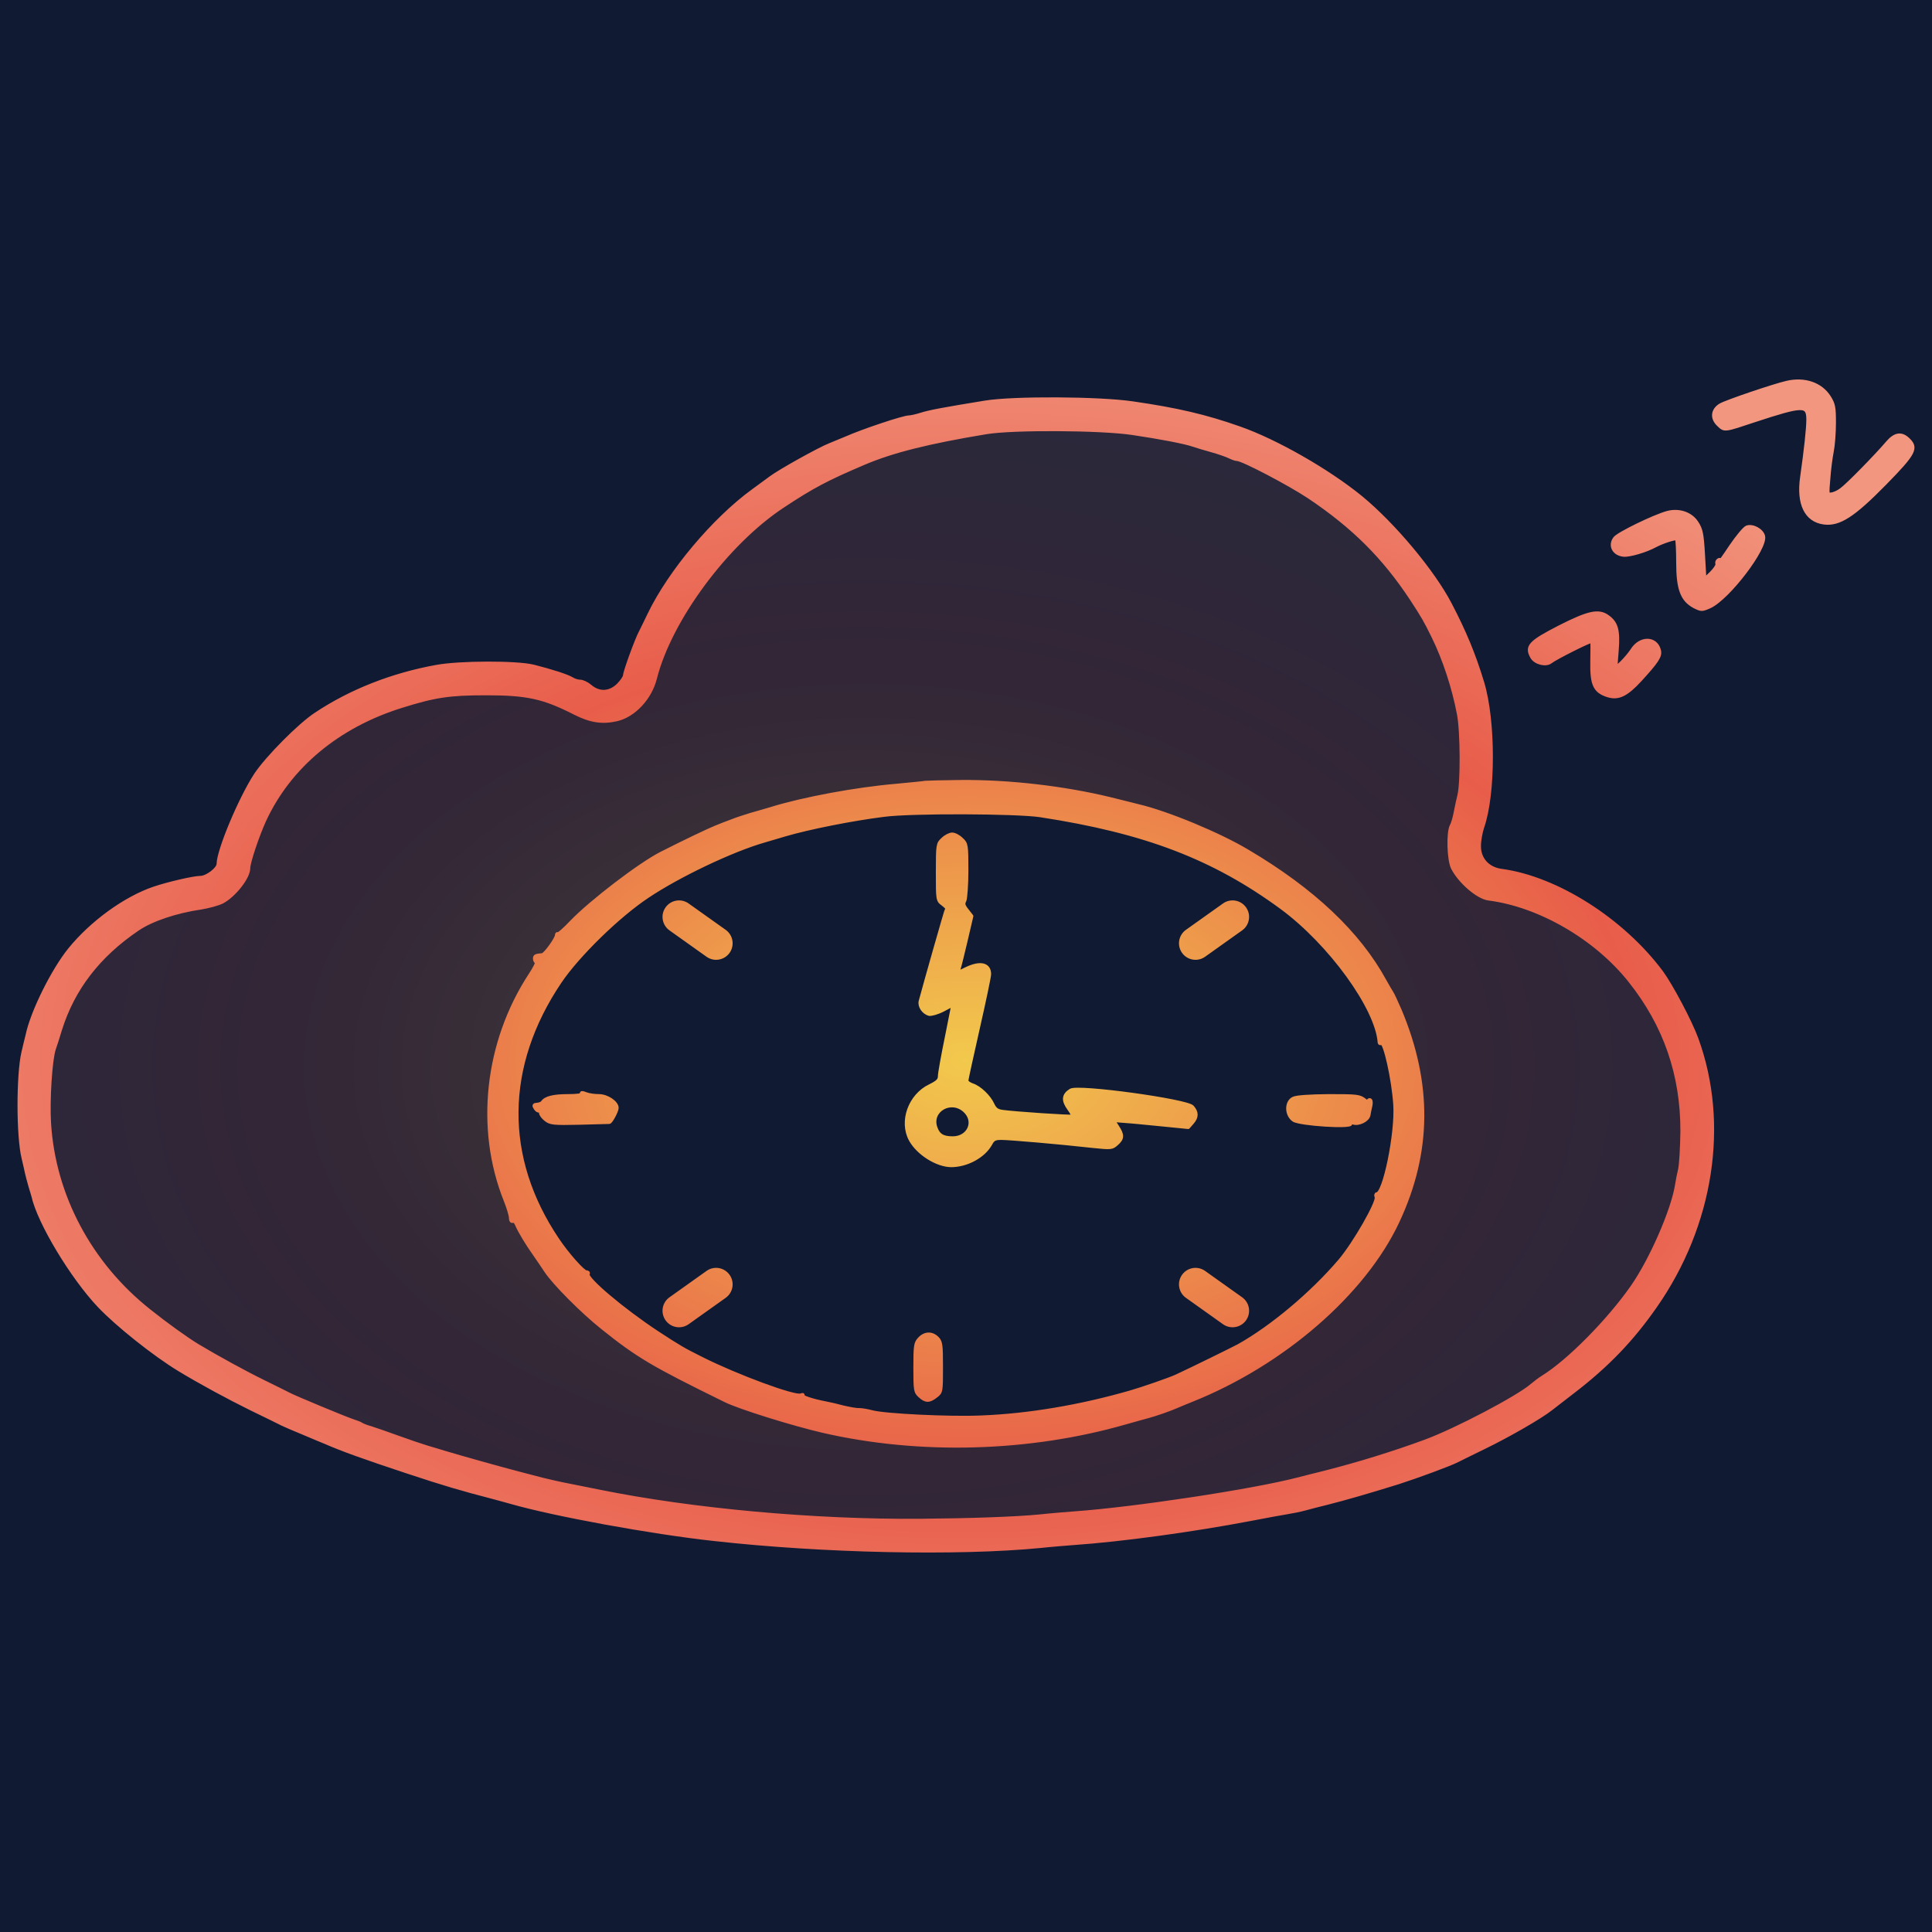
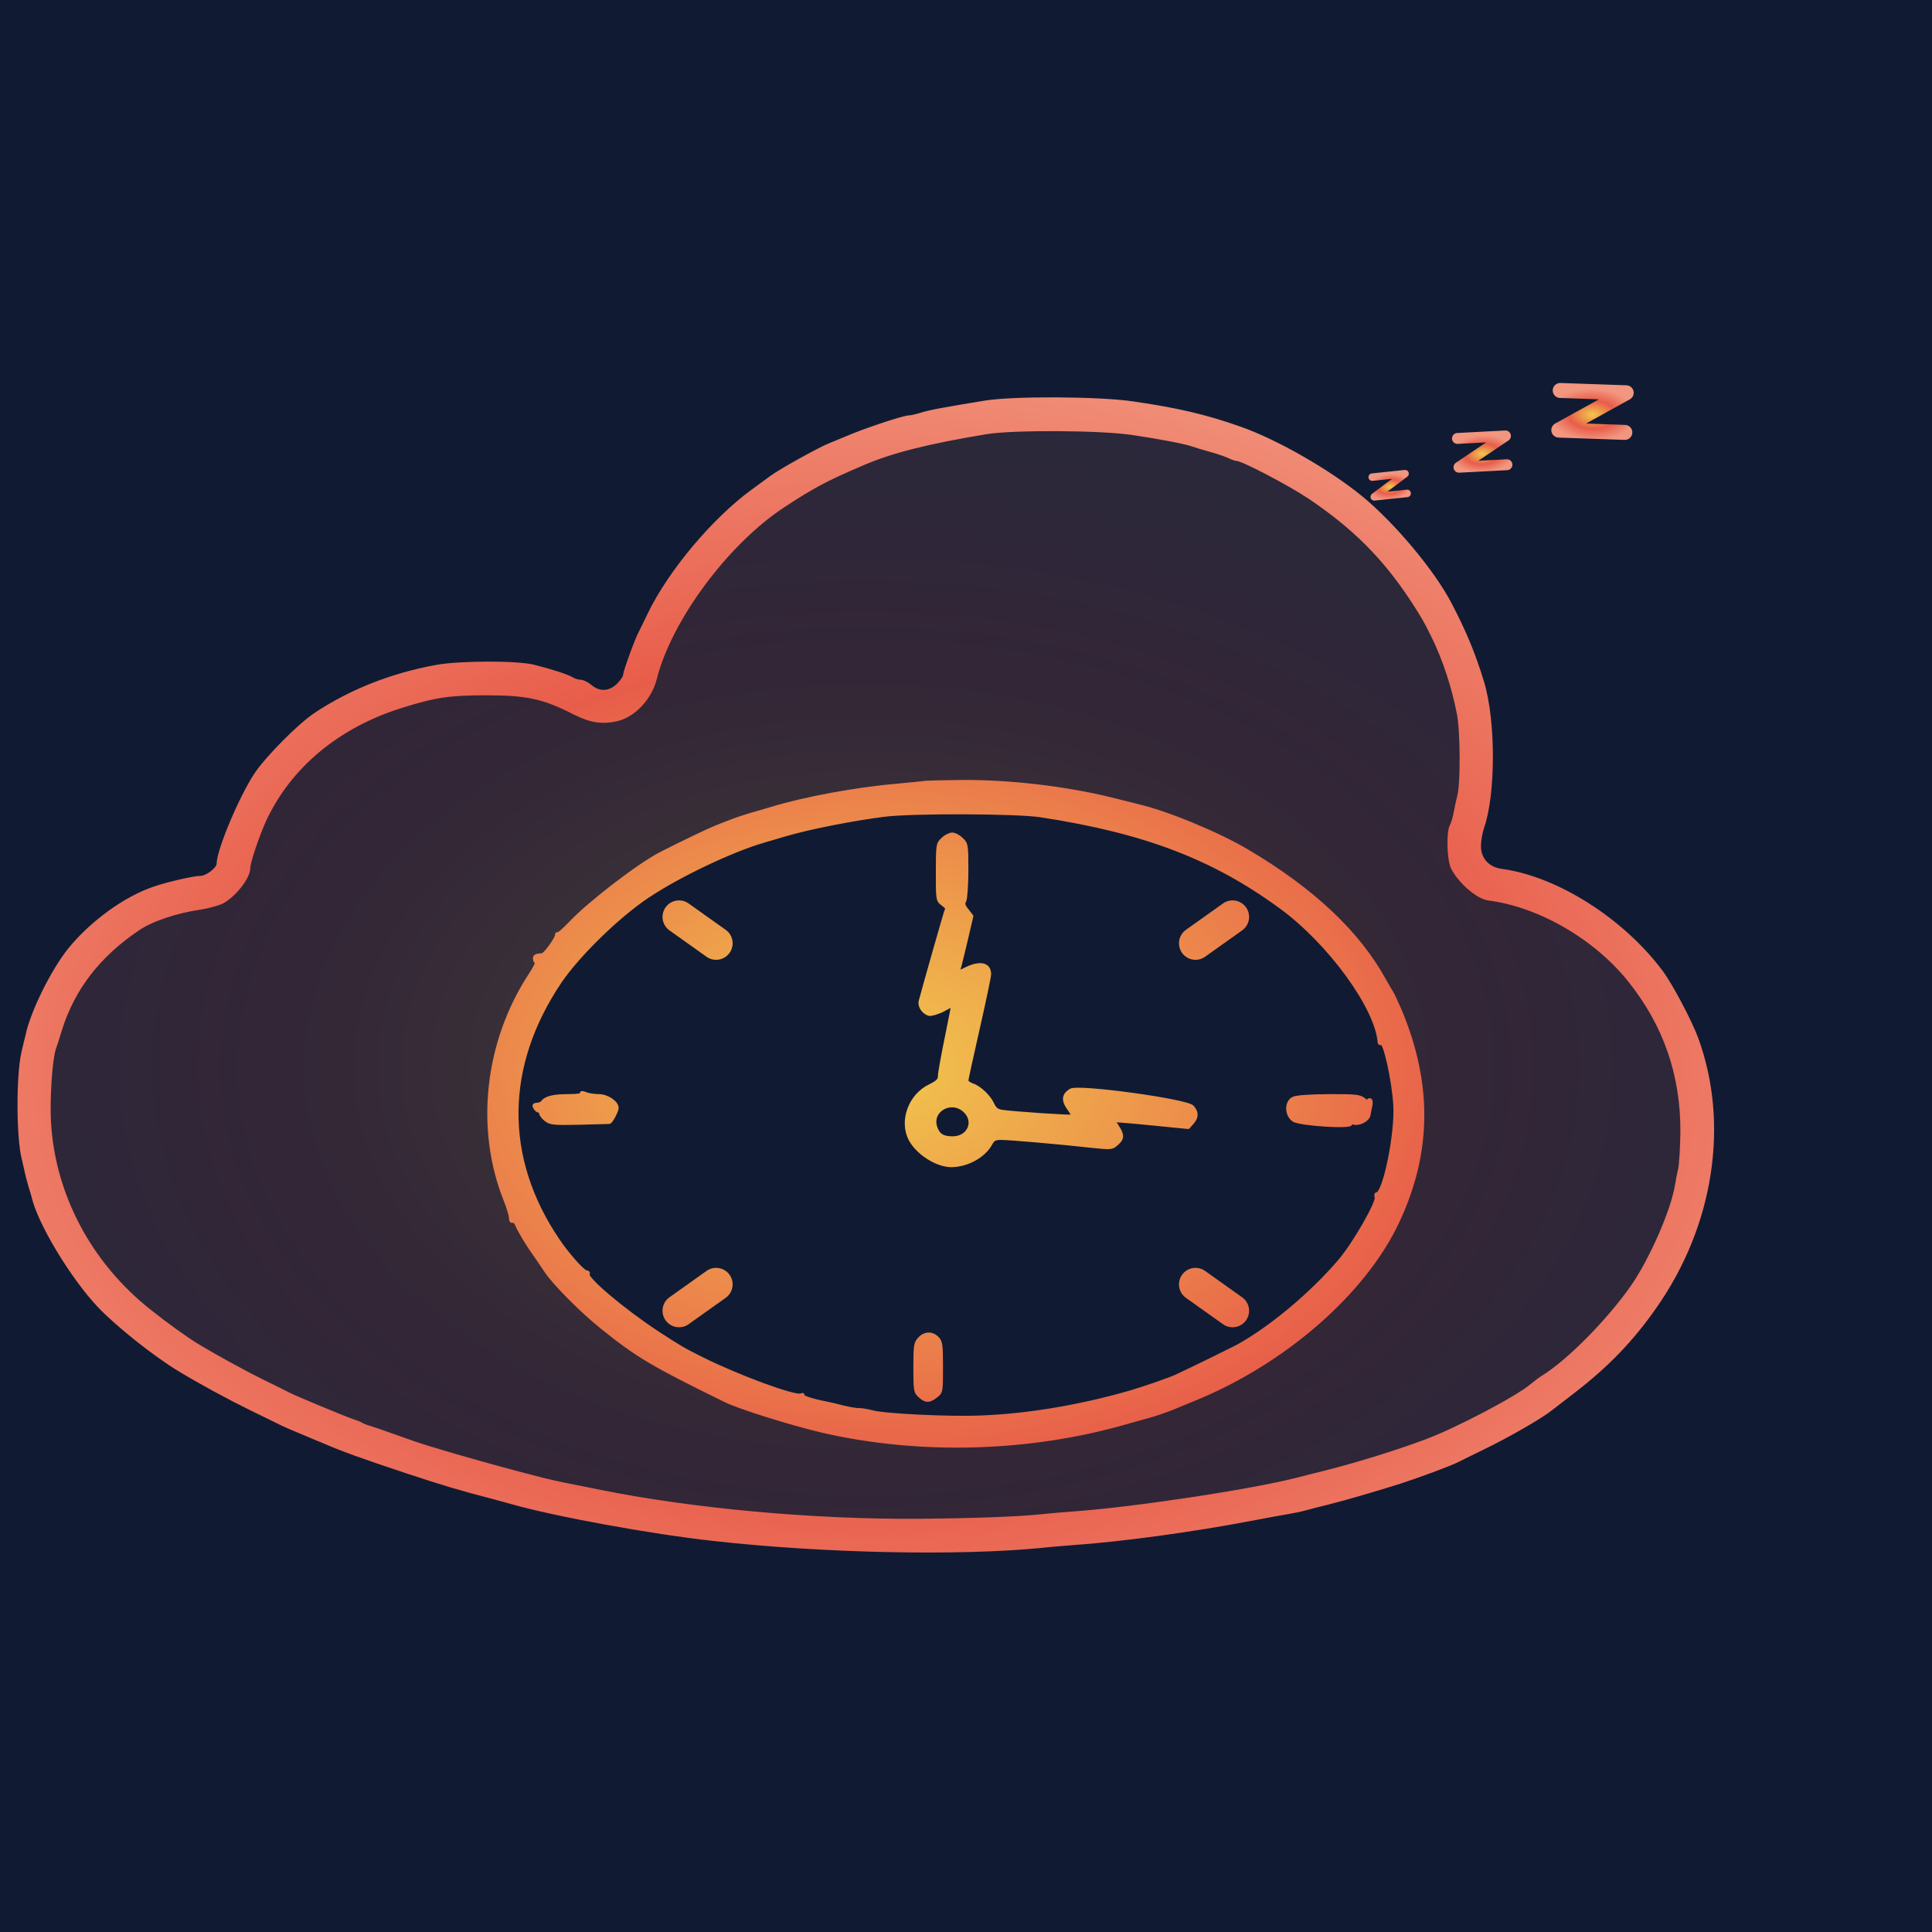
<svg xmlns="http://www.w3.org/2000/svg" viewBox="5.91 31.63 964.96 964.96" width="1200" height="1200">
  <defs>
    <radialGradient id="fw-icon-grad" cx="50%" cy="42%" r="65%">
      <stop offset="0%" stop-color="#F2C94C" />
      <stop offset="55%" stop-color="#E85D4A" />
      <stop offset="100%" stop-color="#F2967F" />
    </radialGradient>
    <radialGradient id="fw-icon-grad-soft" cx="50%" cy="42%" r="65%">
      <stop offset="0%" stop-color="#F2C94C" stop-opacity="0.22" />
      <stop offset="55%" stop-color="#E85D4A" stop-opacity="0.16" />
      <stop offset="100%" stop-color="#F2967F" stop-opacity="0.10" />
    </radialGradient>
  </defs>
  <rect x="5.91" y="31.63" width="964.96" height="964.96" fill="#101b33" />
  <g transform="translate(0,1024) scale(0.1,-0.1)">
    <path d="M4980 7914 c-203 -33 -278 -47 -319 -60 -25 -8 -52 -14 -61 -14 -28 0 -229 -67 -315 -105 -16 -7 -53 -22 -80 -33 -52 -20 -251 -131 -295 -164 -14 -10 -54 -40 -90 -66 -194 -141 -415 -403 -518 -617 -18 -38 -38 -78 -43 -88 -20 -36 -79 -199 -79 -216 0 -9 -15 -31 -33 -49 -42 -41 -95 -44 -139 -7 -16 14 -39 25 -52 25 -12 0 -30 6 -41 13 -23 14 -100 39 -191 62 -85 21 -369 20 -484 -1 -222 -40 -430 -122 -604 -238 -82 -54 -243 -217 -299 -301 -78 -119 -187 -380 -187 -446 0 -25 -57 -69 -90 -69 -33 0 -163 -30 -233 -54 -143 -49 -309 -169 -419 -304 -85 -105 -188 -313 -212 -428 -3 -10 -12 -50 -21 -87 -26 -113 -26 -419 1 -528 7 -30 15 -64 17 -75 2 -10 10 -39 17 -64 8 -25 14 -47 15 -50 29 -132 194 -405 329 -548 90 -95 277 -244 401 -319 104 -63 244 -139 360 -196 77 -37 147 -72 155 -76 8 -4 56 -25 105 -45 50 -21 99 -42 110 -46 85 -37 188 -74 405 -146 190 -63 276 -88 430 -128 36 -10 79 -21 95 -26 213 -61 698 -150 1010 -184 545 -61 1218 -75 1630 -35 55 6 132 12 170 15 232 16 586 64 880 120 77 15 160 30 185 34 25 4 65 12 90 19 25 7 72 19 105 27 88 22 216 59 360 104 93 30 254 89 293 109 9 5 69 34 132 65 122 59 285 153 335 193 17 13 66 51 110 85 171 131 296 261 412 428 283 405 361 910 206 1335 -31 86 -128 268 -175 332 -195 262 -524 471 -799 508 -69 9 -113 58 -112 124 0 27 8 69 16 93 58 165 58 532 0 723 -43 142 -90 254 -161 390 -85 164 -283 400 -446 534 -163 133 -423 282 -606 346 -170 60 -312 93 -533 125 -169 25 -597 27 -737 4z M 4680.0,6015.0 C 4672.0,6013.0 4607.0,6007.0 4535.0,6000.0 C 4335.0,5983.0 4071.0,5934.0 3910.0,5884.0 C 3885.0,5877.0 3840.0,5863.0 3810.0,5855.0 C 3780.0,5846.0 3737.0,5832.0 3715.0,5823.0 C 3693.0,5815.0 3657.0,5801.0 3635.0,5792.0 C 3602.0,5779.0 3476.0,5719.0 3362.0,5661.0 C 3254.0,5606.0 3010.0,5419.0 2913.0,5318.0 C 2879.0,5282.0 2848.0,5255.0 2845.0,5258.0 C 2842.0,5261.0 2840.0,5259.0 2840.0,5253.0 C 2840.0,5236.0 2782.0,5155.0 2768.0,5154.0 C 2735.0,5151.0 2730.0,5149.0 2730.0,5136.0 C 2730.0,5128.0 2734.0,5120.0 2739.0,5118.0 C 2744.0,5117.0 2730.0,5088.0 2708.0,5055.0 C 2488.0,4719.0 2440.0,4287.0 2584.0,3928.0 C 2598.0,3893.0 2610.0,3853.0 2610.0,3841.0 C 2610.0,3829.0 2614.0,3822.0 2620.0,3825.0 C 2626.0,3828.0 2635.0,3821.0 2640.0,3808.0 C 2656.0,3771.0 2694.0,3709.0 2729.0,3660.0 C 2746.0,3635.0 2772.0,3598.0 2786.0,3576.0 C 2827.0,3514.0 2967.0,3373.0 3070.0,3291.0 C 3245.0,3151.0 3319.0,3107.0 3682.0,2929.0 C 3752.0,2894.0 4019.0,2811.0 4170.0,2776.0 C 4653.0,2665.0 5200.0,2680.0 5680.0,2818.0 C 5727.0,2831.0 5779.0,2846.0 5795.0,2850.0 C 5829.0,2859.0 5904.0,2885.0 5935.0,2899.0 C 5946.0,2904.0 5980.0,2918.0 6010.0,2930.0 C 6466.0,3112.0 6872.0,3464.0 7040.0,3823.0 C 7202.0,4169.0 7205.0,4512.0 7050.0,4880.0 C 7032.0,4921.0 7014.0,4960.0 7010.0,4965.0 C 7006.0,4971.0 6990.0,4998.0 6975.0,5025.0 C 6845.0,5263.0 6618.0,5478.0 6290.0,5672.0 C 6150.0,5756.0 5890.0,5864.0 5745.0,5898.0 C 5723.0,5904.0 5660.0,5919.0 5605.0,5933.0 C 5374.0,5989.0 5101.0,6021.0 4858.0,6019.0 C 4768.0,6018.0 4688.0,6016.0 4680.0,6015.0" fill="url(#fw-icon-grad-soft)" fill-rule="evenodd" stroke="none" />
-     <path d="M4980 7914 c-203 -33 -278 -47 -319 -60 -25 -8 -52 -14 -61 -14 -28 0 -229 -67 -315 -105 -16 -7 -53 -22 -80 -33 -52 -20 -251 -131 -295 -164 -14 -10 -54 -40 -90 -66 -194 -141 -415 -403 -518 -617 -18 -38 -38 -78 -43 -88 -20 -36 -79 -199 -79 -216 0 -9 -15 -31 -33 -49 -42 -41 -95 -44 -139 -7 -16 14 -39 25 -52 25 -12 0 -30 6 -41 13 -23 14 -100 39 -191 62 -85 21 -369 20 -484 -1 -222 -40 -430 -122 -604 -238 -82 -54 -243 -217 -299 -301 -78 -119 -187 -380 -187 -446 0 -25 -57 -69 -90 -69 -33 0 -163 -30 -233 -54 -143 -49 -309 -169 -419 -304 -85 -105 -188 -313 -212 -428 -3 -10 -12 -50 -21 -87 -26 -113 -26 -419 1 -528 7 -30 15 -64 17 -75 2 -10 10 -39 17 -64 8 -25 14 -47 15 -50 29 -132 194 -405 329 -548 90 -95 277 -244 401 -319 104 -63 244 -139 360 -196 77 -37 147 -72 155 -76 8 -4 56 -25 105 -45 50 -21 99 -42 110 -46 85 -37 188 -74 405 -146 190 -63 276 -88 430 -128 36 -10 79 -21 95 -26 213 -61 698 -150 1010 -184 545 -61 1218 -75 1630 -35 55 6 132 12 170 15 232 16 586 64 880 120 77 15 160 30 185 34 25 4 65 12 90 19 25 7 72 19 105 27 88 22 216 59 360 104 93 30 254 89 293 109 9 5 69 34 132 65 122 59 285 153 335 193 17 13 66 51 110 85 171 131 296 261 412 428 283 405 361 910 206 1335 -31 86 -128 268 -175 332 -195 262 -524 471 -799 508 -69 9 -113 58 -112 124 0 27 8 69 16 93 58 165 58 532 0 723 -43 142 -90 254 -161 390 -85 164 -283 400 -446 534 -163 133 -423 282 -606 346 -170 60 -312 93 -533 125 -169 25 -597 27 -737 4z m735 -154 c136 -20 262 -44 305 -59 14 -5 54 -17 90 -27 36 -10 76 -24 90 -31 14 -7 31 -13 38 -13 28 0 260 -122 358 -187 224 -150 376 -302 515 -513 56 -86 67 -105 105 -182 57 -115 104 -259 129 -391 17 -88 18 -344 2 -407 -4 -14 -11 -49 -17 -78 -5 -28 -14 -61 -21 -73 -18 -34 -14 -170 6 -210 35 -69 125 -147 179 -154 254 -32 537 -196 707 -411 175 -220 261 -468 260 -752 -1 -78 -6 -163 -11 -187 -6 -25 -13 -61 -16 -81 -20 -126 -129 -375 -223 -509 -120 -171 -319 -372 -446 -450 -16 -10 -41 -29 -55 -41 -69 -60 -377 -222 -531 -279 -154 -57 -338 -114 -504 -156 -44 -11 -105 -26 -135 -34 -223 -58 -817 -148 -1115 -169 -38 -3 -115 -9 -170 -15 -120 -12 -354 -20 -600 -22 -528 -4 -1136 51 -1605 146 -36 7 -103 21 -150 30 -47 9 -107 23 -135 30 -27 7 -79 21 -115 30 -103 27 -285 78 -375 105 -16 5 -52 16 -80 24 -27 8 -95 31 -150 51 -55 20 -116 41 -135 47 -19 5 -39 13 -45 17 -5 4 -28 13 -50 20 -38 13 -282 114 -314 131 -9 5 -66 33 -127 63 -92 45 -236 124 -329 180 -53 32 -159 108 -240 173 -296 234 -478 576 -500 939 -7 113 6 317 24 370 6 17 20 60 31 97 64 204 191 369 386 501 70 48 193 89 317 107 37 6 85 19 105 29 60 31 132 122 132 168 0 30 45 163 79 238 125 271 368 473 686 572 166 52 239 63 421 63 206 0 288 -18 443 -97 79 -40 137 -49 209 -33 86 19 168 106 193 205 74 294 357 676 638 861 148 98 220 136 406 215 141 60 320 105 610 153 132 22 570 20 730 -4z M4680 6015 c-8 -2 -73 -8 -145 -15 -200 -17 -464 -66 -625 -116 -25 -7 -70 -21 -100 -29 -30 -9 -73 -23 -95 -32 -22 -8 -58 -22 -80 -31 -33 -13 -159 -73 -273 -131 -108 -55 -352 -242 -449 -343 -34 -36 -65 -63 -68 -60 -3 3 -5 1 -5 -5 0 -17 -58 -98 -72 -99 -33 -3 -38 -5 -38 -18 0 -8 4 -16 9 -18 5 -1 -9 -30 -31 -63 -220 -336 -268 -768 -124 -1127 14 -35 26 -75 26 -87 0 -12 4 -19 10 -16 6 3 15 -4 20 -17 16 -37 54 -99 89 -148 17 -25 43 -62 57 -84 41 -62 181 -203 284 -285 175 -140 249 -184 612 -362 70 -35 337 -118 488 -153 483 -111 1030 -96 1510 42 47 13 99 28 115 32 34 9 109 35 140 49 11 5 45 19 75 31 456 182 862 534 1030 893 162 346 165 689 10 1057 -18 41 -36 80 -40 85 -4 6 -20 33 -35 60 -130 238 -357 453 -685 647 -140 84 -400 192 -545 226 -22 6 -85 21 -140 35 -231 56 -504 88 -747 86 -90 -1 -170 -3 -178 -4z m575 -164 c523 -80 866 -211 1205 -460 242 -178 477 -502 489 -674 1 -5 4 -6 9 -3 18 11 61 -182 69 -309 9 -142 -53 -445 -91 -445 -4 0 -6 -7 -2 -15 9 -25 -109 -232 -183 -319 -139 -163 -339 -331 -505 -424 -34 -18 -233 -116 -311 -152 -29 -14 -173 -64 -230 -80 -249 -72 -510 -116 -745 -125 -160 -7 -482 9 -545 26 -22 6 -51 11 -65 11 -14 -1 -50 6 -80 13 -30 8 -68 17 -85 20 -69 13 -125 32 -118 39 4 4 1 4 -8 1 -31 -12 -316 93 -494 182 -96 48 -111 57 -223 130 -173 114 -360 272 -347 294 4 5 0 9 -8 9 -15 0 -94 88 -144 163 -275 408 -271 867 13 1288 90 133 291 329 437 426 160 107 425 232 582 277 28 8 75 22 105 31 115 34 334 78 495 98 136 18 661 16 780 -2z M2965 4460 c4 -6 -22 -10 -70 -10 -71 0 -112 -10 -126 -32 -3 -5 -15 -10 -26 -11 -17 -1 -19 -4 -10 -18 6 -10 15 -15 19 -13 4 3 8 -2 8 -10 0 -8 11 -23 25 -34 23 -18 38 -20 168 -17 78 2 145 4 149 4 9 1 38 56 38 71 0 27 -49 60 -89 60 -22 0 -51 4 -66 10 -17 7 -24 7 -20 0z M6519 4437 c-36 -17 -36 -81 1 -107 29 -21 296 -38 284 -18 -4 6 1 8 14 4 27 -9 72 13 77 38 2 12 6 33 10 49 3 16 1 27 -5 27 -6 0 -8 -5 -4 -12 5 -7 -5 -3 -20 10 -27 21 -38 22 -180 22 -96 -1 -160 -5 -177 -13z M4652 3237 c-20 -21 -22 -34 -22 -143 0 -113 1 -122 23 -142 29 -27 47 -28 81 -1 26 20 26 22 26 145 0 111 -2 126 -20 144 -27 27 -62 25 -88 -3z M 4768.081,5732.11 C 4743.304,5709.741 4742.272,5704.878 4742.272,5567.748 C 4742.272,5429.645 4742.272,5426.727 4768.081,5408.248 C 4781.502,5397.55 4791.826,5387.825 4788.729,5385.88 C 4785.632,5382.962 4678.264,5004.637 4656.584,4922.942 C 4650.39,4897.656 4672.07,4866.534 4699.944,4858.754 C 4710.268,4856.809 4742.272,4865.562 4770.146,4880.15 L 4819.7,4906.409 L 4786.664,4740.102 C 4768.081,4649.654 4752.596,4563.096 4752.596,4549.481 C 4752.596,4529.057 4743.304,4519.331 4704.073,4499.88 C 4603.932,4452.225 4557.475,4322.875 4607.029,4231.454 C 4644.195,4163.375 4738.142,4104.049 4809.377,4103.077 C 4887.838,4103.077 4972.493,4148.787 5006.562,4211.031 C 5018.95,4234.372 5028.242,4239.235 5060.246,4239.235 C 5100.509,4239.235 5349.313,4217.839 5514.494,4199.36 C 5608.441,4189.634 5612.571,4189.634 5636.316,4211.031 C 5666.255,4237.29 5667.287,4253.823 5639.413,4296.616 L 5618.765,4328.71 L 5678.643,4323.847 C 5711.68,4321.902 5796.335,4313.149 5866.537,4306.341 L 5993.52,4293.698 L 6013.135,4316.067 C 6037.913,4344.271 6037.913,4367.612 6014.168,4394.844 C 5987.326,4425.966 5444.292,4500.853 5407.126,4477.511 C 5370.993,4455.142 5367.896,4428.883 5396.803,4388.036 C 5411.256,4368.585 5420.547,4350.106 5418.483,4348.161 C 5413.321,4343.298 5126.318,4362.75 5064.375,4371.503 C 5039.598,4375.393 5028.242,4383.173 5016.886,4407.487 C 4999.335,4446.389 4951.845,4492.1 4915.712,4503.77 C 4899.194,4509.606 4886.805,4519.331 4886.805,4526.139 C 4886.805,4532.947 4912.615,4649.654 4943.586,4786.784 C 4974.558,4922.942 5000.367,5045.485 5000.367,5058.128 C 5000.367,5107.728 4954.943,5118.426 4884.741,5084.387 L 4842.413,5063.963 L 4848.607,5087.305 C 4852.737,5098.975 4868.222,5163.164 4883.708,5228.325 L 4911.583,5347.95 L 4888.87,5377.127 C 4870.287,5400.468 4868.222,5410.194 4876.481,5424.782 C 4881.643,5435.48 4886.805,5503.559 4886.805,5576.501 C 4886.805,5703.906 4885.773,5709.741 4860.996,5732.11 C 4847.575,5745.726 4826.927,5756.424 4814.538,5756.424 C 4803.182,5756.424 4781.502,5745.726 4768.081,5732.11 M 4878.546,4375.393 C 4935.327,4321.902 4898.162,4239.235 4817.636,4239.235 C 4768.081,4239.235 4745.369,4252.851 4731.948,4291.753 C 4702.009,4378.31 4810.409,4439.582 4878.546,4375.393 M 8985.0,8013.0 C 8922.0,7999.0 8680.0,7917.0 8652.0,7900.0 C 8612.0,7876.0 8608.0,7834.0 8643.0,7802.0 C 8673.0,7773.0 8670.0,7773.0 8823.0,7824.0 C 9067.0,7904.0 9090.0,7904.0 9090.0,7827.0 C 9090.0,7785.0 9079.0,7681.0 9059.0,7540.0 C 9040.0,7407.0 9080.0,7325.0 9169.0,7313.0 C 9245.0,7303.0 9316.0,7349.0 9473.0,7509.0 C 9622.0,7661.0 9635.0,7686.0 9588.0,7730.0 C 9555.0,7761.0 9523.0,7755.0 9487.0,7713.0 C 9431.0,7647.0 9286.0,7499.0 9256.0,7478.0 C 9241.0,7466.0 9218.0,7456.0 9206.0,7455.0 C 9185.0,7452.0 9185.0,7454.0 9192.0,7534.0 C 9195.0,7578.0 9203.0,7639.0 9209.0,7669.0 C 9215.0,7698.0 9220.0,7763.0 9220.0,7812.0 C 9220.0,7889.0 9217.0,7905.0 9195.0,7940.0 C 9154.0,8005.0 9073.0,8033.0 8985.0,8013.0 M 8388.0,7363.0 C 8324.0,7346.0 8142.0,7258.0 8125.0,7235.0 C 8098.0,7199.0 8120.0,7157.0 8168.0,7152.0 C 8197.0,7149.0 8280.0,7173.0 8327.0,7199.0 C 8363.0,7218.0 8428.0,7239.0 8434.0,7233.0 C 8437.0,7229.0 8440.0,7177.0 8440.0,7115.0 C 8440.0,6983.0 8460.0,6928.0 8521.0,6895.0 C 8557.0,6877.0 8559.0,6877.0 8598.0,6894.0 C 8690.0,6936.0 8881.0,7186.0 8866.0,7246.0 C 8858.0,7276.0 8813.0,7300.0 8784.0,7290.0 C 8772.0,7285.0 8737.0,7243.0 8705.0,7196.0 C 8674.0,7149.0 8646.0,7110.0 8643.0,7110.0 C 8641.0,7110.0 8642.0,7115.0 8646.0,7122.0 C 8650.0,7129.0 8649.0,7130.0 8642.0,7126.0 C 8636.0,7122.0 8633.0,7114.0 8636.0,7107.0 C 8638.0,7100.0 8625.0,7080.0 8607.0,7062.0 L 8573.0,7029.0 L 8566.0,7152.0 C 8560.0,7258.0 8555.0,7280.0 8534.0,7312.0 C 8505.0,7358.0 8446.0,7378.0 8388.0,7363.0 M 7849.0,6792.0 C 7701.0,6716.0 7681.0,6695.0 7711.0,6642.0 C 7727.0,6613.0 7780.0,6600.0 7803.0,6618.0 C 7828.0,6638.0 8010.0,6729.0 8011.0,6722.0 C 8012.0,6718.0 8012.0,6672.0 8011.0,6620.0 C 8009.0,6506.0 8024.0,6472.0 8087.0,6451.0 C 8141.0,6433.0 8182.0,6453.0 8251.0,6528.0 C 8336.0,6621.0 8353.0,6647.0 8346.0,6675.0 C 8330.0,6740.0 8251.0,6741.0 8211.0,6676.0 C 8200.0,6659.0 8177.0,6632.0 8160.0,6615.0 L 8128.0,6585.0 L 8135.0,6676.0 C 8143.0,6776.0 8132.0,6813.0 8088.0,6844.0 C 8043.0,6876.0 7993.0,6865.0 7849.0,6792.0 M 6072.802,5152.410 L 6257.955,5284.146 C 6291.031,5307.680 6298.767,5353.569 6275.233,5386.645 C 6251.699,5419.721 6205.811,5427.456 6172.734,5403.923 L 5987.581,5272.187 C 5954.505,5248.653 5946.769,5202.764 5970.303,5169.688 C 5993.837,5136.612 6039.725,5128.876 6072.802,5152.410 Z M 5987.581,3448.813 L 6172.734,3317.077 C 6205.811,3293.544 6251.699,3301.279 6275.233,3334.355 C 6298.767,3367.431 6291.031,3413.320 6257.955,3436.854 L 6072.802,3568.590 C 6039.725,3592.124 5993.837,3584.388 5970.303,3551.312 C 5946.769,3518.236 5954.505,3472.347 5987.581,3448.813 Z M 3593.198,3568.590 L 3408.045,3436.854 C 3374.969,3413.320 3367.233,3367.431 3390.767,3334.355 C 3414.301,3301.279 3460.189,3293.544 3493.266,3317.077 L 3678.419,3448.813 C 3711.495,3472.347 3719.231,3518.236 3695.697,3551.312 C 3672.163,3584.388 3626.275,3592.124 3593.198,3568.590 Z M 3678.419,5272.187 L 3493.266,5403.923 C 3460.189,5427.456 3414.301,5419.721 3390.767,5386.645 C 3367.233,5353.569 3374.969,5307.680 3408.045,5284.146 L 3593.198,5152.410 C 3626.275,5128.876 3672.163,5136.612 3695.697,5169.688 C 3719.231,5202.764 3711.495,5248.653 3678.419,5272.187 Z" fill="url(#fw-icon-grad)" stroke="url(#fw-icon-grad)" stroke-width="18" stroke-linejoin="round" stroke-linecap="round" />
+     <path d="M4980 7914 c-203 -33 -278 -47 -319 -60 -25 -8 -52 -14 -61 -14 -28 0 -229 -67 -315 -105 -16 -7 -53 -22 -80 -33 -52 -20 -251 -131 -295 -164 -14 -10 -54 -40 -90 -66 -194 -141 -415 -403 -518 -617 -18 -38 -38 -78 -43 -88 -20 -36 -79 -199 -79 -216 0 -9 -15 -31 -33 -49 -42 -41 -95 -44 -139 -7 -16 14 -39 25 -52 25 -12 0 -30 6 -41 13 -23 14 -100 39 -191 62 -85 21 -369 20 -484 -1 -222 -40 -430 -122 -604 -238 -82 -54 -243 -217 -299 -301 -78 -119 -187 -380 -187 -446 0 -25 -57 -69 -90 -69 -33 0 -163 -30 -233 -54 -143 -49 -309 -169 -419 -304 -85 -105 -188 -313 -212 -428 -3 -10 -12 -50 -21 -87 -26 -113 -26 -419 1 -528 7 -30 15 -64 17 -75 2 -10 10 -39 17 -64 8 -25 14 -47 15 -50 29 -132 194 -405 329 -548 90 -95 277 -244 401 -319 104 -63 244 -139 360 -196 77 -37 147 -72 155 -76 8 -4 56 -25 105 -45 50 -21 99 -42 110 -46 85 -37 188 -74 405 -146 190 -63 276 -88 430 -128 36 -10 79 -21 95 -26 213 -61 698 -150 1010 -184 545 -61 1218 -75 1630 -35 55 6 132 12 170 15 232 16 586 64 880 120 77 15 160 30 185 34 25 4 65 12 90 19 25 7 72 19 105 27 88 22 216 59 360 104 93 30 254 89 293 109 9 5 69 34 132 65 122 59 285 153 335 193 17 13 66 51 110 85 171 131 296 261 412 428 283 405 361 910 206 1335 -31 86 -128 268 -175 332 -195 262 -524 471 -799 508 -69 9 -113 58 -112 124 0 27 8 69 16 93 58 165 58 532 0 723 -43 142 -90 254 -161 390 -85 164 -283 400 -446 534 -163 133 -423 282 -606 346 -170 60 -312 93 -533 125 -169 25 -597 27 -737 4z m735 -154 c136 -20 262 -44 305 -59 14 -5 54 -17 90 -27 36 -10 76 -24 90 -31 14 -7 31 -13 38 -13 28 0 260 -122 358 -187 224 -150 376 -302 515 -513 56 -86 67 -105 105 -182 57 -115 104 -259 129 -391 17 -88 18 -344 2 -407 -4 -14 -11 -49 -17 -78 -5 -28 -14 -61 -21 -73 -18 -34 -14 -170 6 -210 35 -69 125 -147 179 -154 254 -32 537 -196 707 -411 175 -220 261 -468 260 -752 -1 -78 -6 -163 -11 -187 -6 -25 -13 -61 -16 -81 -20 -126 -129 -375 -223 -509 -120 -171 -319 -372 -446 -450 -16 -10 -41 -29 -55 -41 -69 -60 -377 -222 -531 -279 -154 -57 -338 -114 -504 -156 -44 -11 -105 -26 -135 -34 -223 -58 -817 -148 -1115 -169 -38 -3 -115 -9 -170 -15 -120 -12 -354 -20 -600 -22 -528 -4 -1136 51 -1605 146 -36 7 -103 21 -150 30 -47 9 -107 23 -135 30 -27 7 -79 21 -115 30 -103 27 -285 78 -375 105 -16 5 -52 16 -80 24 -27 8 -95 31 -150 51 -55 20 -116 41 -135 47 -19 5 -39 13 -45 17 -5 4 -28 13 -50 20 -38 13 -282 114 -314 131 -9 5 -66 33 -127 63 -92 45 -236 124 -329 180 -53 32 -159 108 -240 173 -296 234 -478 576 -500 939 -7 113 6 317 24 370 6 17 20 60 31 97 64 204 191 369 386 501 70 48 193 89 317 107 37 6 85 19 105 29 60 31 132 122 132 168 0 30 45 163 79 238 125 271 368 473 686 572 166 52 239 63 421 63 206 0 288 -18 443 -97 79 -40 137 -49 209 -33 86 19 168 106 193 205 74 294 357 676 638 861 148 98 220 136 406 215 141 60 320 105 610 153 132 22 570 20 730 -4z M4680 6015 c-8 -2 -73 -8 -145 -15 -200 -17 -464 -66 -625 -116 -25 -7 -70 -21 -100 -29 -30 -9 -73 -23 -95 -32 -22 -8 -58 -22 -80 -31 -33 -13 -159 -73 -273 -131 -108 -55 -352 -242 -449 -343 -34 -36 -65 -63 -68 -60 -3 3 -5 1 -5 -5 0 -17 -58 -98 -72 -99 -33 -3 -38 -5 -38 -18 0 -8 4 -16 9 -18 5 -1 -9 -30 -31 -63 -220 -336 -268 -768 -124 -1127 14 -35 26 -75 26 -87 0 -12 4 -19 10 -16 6 3 15 -4 20 -17 16 -37 54 -99 89 -148 17 -25 43 -62 57 -84 41 -62 181 -203 284 -285 175 -140 249 -184 612 -362 70 -35 337 -118 488 -153 483 -111 1030 -96 1510 42 47 13 99 28 115 32 34 9 109 35 140 49 11 5 45 19 75 31 456 182 862 534 1030 893 162 346 165 689 10 1057 -18 41 -36 80 -40 85 -4 6 -20 33 -35 60 -130 238 -357 453 -685 647 -140 84 -400 192 -545 226 -22 6 -85 21 -140 35 -231 56 -504 88 -747 86 -90 -1 -170 -3 -178 -4z m575 -164 c523 -80 866 -211 1205 -460 242 -178 477 -502 489 -674 1 -5 4 -6 9 -3 18 11 61 -182 69 -309 9 -142 -53 -445 -91 -445 -4 0 -6 -7 -2 -15 9 -25 -109 -232 -183 -319 -139 -163 -339 -331 -505 -424 -34 -18 -233 -116 -311 -152 -29 -14 -173 -64 -230 -80 -249 -72 -510 -116 -745 -125 -160 -7 -482 9 -545 26 -22 6 -51 11 -65 11 -14 -1 -50 6 -80 13 -30 8 -68 17 -85 20 -69 13 -125 32 -118 39 4 4 1 4 -8 1 -31 -12 -316 93 -494 182 -96 48 -111 57 -223 130 -173 114 -360 272 -347 294 4 5 0 9 -8 9 -15 0 -94 88 -144 163 -275 408 -271 867 13 1288 90 133 291 329 437 426 160 107 425 232 582 277 28 8 75 22 105 31 115 34 334 78 495 98 136 18 661 16 780 -2z M2965 4460 c4 -6 -22 -10 -70 -10 -71 0 -112 -10 -126 -32 -3 -5 -15 -10 -26 -11 -17 -1 -19 -4 -10 -18 6 -10 15 -15 19 -13 4 3 8 -2 8 -10 0 -8 11 -23 25 -34 23 -18 38 -20 168 -17 78 2 145 4 149 4 9 1 38 56 38 71 0 27 -49 60 -89 60 -22 0 -51 4 -66 10 -17 7 -24 7 -20 0z M6519 4437 c-36 -17 -36 -81 1 -107 29 -21 296 -38 284 -18 -4 6 1 8 14 4 27 -9 72 13 77 38 2 12 6 33 10 49 3 16 1 27 -5 27 -6 0 -8 -5 -4 -12 5 -7 -5 -3 -20 10 -27 21 -38 22 -180 22 -96 -1 -160 -5 -177 -13z M4652 3237 c-20 -21 -22 -34 -22 -143 0 -113 1 -122 23 -142 29 -27 47 -28 81 -1 26 20 26 22 26 145 0 111 -2 126 -20 144 -27 27 -62 25 -88 -3z M 4768.081,5732.11 C 4743.304,5709.741 4742.272,5704.878 4742.272,5567.748 C 4742.272,5429.645 4742.272,5426.727 4768.081,5408.248 C 4781.502,5397.55 4791.826,5387.825 4788.729,5385.88 C 4785.632,5382.962 4678.264,5004.637 4656.584,4922.942 C 4650.39,4897.656 4672.07,4866.534 4699.944,4858.754 C 4710.268,4856.809 4742.272,4865.562 4770.146,4880.15 L 4819.7,4906.409 L 4786.664,4740.102 C 4768.081,4649.654 4752.596,4563.096 4752.596,4549.481 C 4752.596,4529.057 4743.304,4519.331 4704.073,4499.88 C 4603.932,4452.225 4557.475,4322.875 4607.029,4231.454 C 4644.195,4163.375 4738.142,4104.049 4809.377,4103.077 C 4887.838,4103.077 4972.493,4148.787 5006.562,4211.031 C 5018.95,4234.372 5028.242,4239.235 5060.246,4239.235 C 5100.509,4239.235 5349.313,4217.839 5514.494,4199.36 C 5608.441,4189.634 5612.571,4189.634 5636.316,4211.031 C 5666.255,4237.29 5667.287,4253.823 5639.413,4296.616 L 5618.765,4328.71 L 5678.643,4323.847 C 5711.68,4321.902 5796.335,4313.149 5866.537,4306.341 L 5993.52,4293.698 L 6013.135,4316.067 C 6037.913,4344.271 6037.913,4367.612 6014.168,4394.844 C 5987.326,4425.966 5444.292,4500.853 5407.126,4477.511 C 5370.993,4455.142 5367.896,4428.883 5396.803,4388.036 C 5411.256,4368.585 5420.547,4350.106 5418.483,4348.161 C 5413.321,4343.298 5126.318,4362.75 5064.375,4371.503 C 5039.598,4375.393 5028.242,4383.173 5016.886,4407.487 C 4999.335,4446.389 4951.845,4492.1 4915.712,4503.77 C 4899.194,4509.606 4886.805,4519.331 4886.805,4526.139 C 4886.805,4532.947 4912.615,4649.654 4943.586,4786.784 C 4974.558,4922.942 5000.367,5045.485 5000.367,5058.128 C 5000.367,5107.728 4954.943,5118.426 4884.741,5084.387 L 4842.413,5063.963 L 4848.607,5087.305 C 4852.737,5098.975 4868.222,5163.164 4883.708,5228.325 L 4911.583,5347.95 L 4888.87,5377.127 C 4870.287,5400.468 4868.222,5410.194 4876.481,5424.782 C 4881.643,5435.48 4886.805,5503.559 4886.805,5576.501 C 4886.805,5703.906 4885.773,5709.741 4860.996,5732.11 C 4847.575,5745.726 4826.927,5756.424 4814.538,5756.424 C 4803.182,5756.424 4781.502,5745.726 4768.081,5732.11 M 4878.546,4375.393 C 4935.327,4321.902 4898.162,4239.235 4817.636,4239.235 C 4768.081,4239.235 4745.369,4252.851 4731.948,4291.753 C 4702.009,4378.31 4810.409,4439.582 4878.546,4375.393 M 6072.802,5152.410 L 6257.955,5284.146 C 6291.031,5307.680 6298.767,5353.569 6275.233,5386.645 C 6251.699,5419.721 6205.811,5427.456 6172.734,5403.923 L 5987.581,5272.187 C 5954.505,5248.653 5946.769,5202.764 5970.303,5169.688 C 5993.837,5136.612 6039.725,5128.876 6072.802,5152.410 Z M 5987.581,3448.813 L 6172.734,3317.077 C 6205.811,3293.544 6251.699,3301.279 6275.233,3334.355 C 6298.767,3367.431 6291.031,3413.320 6257.955,3436.854 L 6072.802,3568.590 C 6039.725,3592.124 5993.837,3584.388 5970.303,3551.312 C 5946.769,3518.236 5954.505,3472.347 5987.581,3448.813 Z M 3593.198,3568.590 L 3408.045,3436.854 C 3374.969,3413.320 3367.233,3367.431 3390.767,3334.355 C 3414.301,3301.279 3460.189,3293.544 3493.266,3317.077 L 3678.419,3448.813 C 3711.495,3472.347 3719.231,3518.236 3695.697,3551.312 C 3672.163,3584.388 3626.275,3592.124 3593.198,3568.590 Z M 3678.419,5272.187 L 3493.266,5403.923 C 3460.189,5427.456 3414.301,5419.721 3390.767,5386.645 C 3367.233,5353.569 3374.969,5307.680 3408.045,5284.146 L 3593.198,5152.410 C 3626.275,5128.876 3672.163,5136.612 3695.697,5169.688 C 3719.231,5202.764 3711.495,5248.653 3678.419,5272.187 Z" fill="url(#fw-icon-grad)" stroke="url(#fw-icon-grad)" stroke-width="18" stroke-linejoin="round" stroke-linecap="round" />
+     <path d="M25,115 L175,115 L25,25 L175,25" transform="translate(7000.00,7500.00) rotate(6) scale(1.1) translate(-100.00,-70.00)" fill="none" stroke="url(#fw-icon-grad)" stroke-width="34" stroke-linecap="round" stroke-linejoin="round" />
+     <path d="M25,115 L175,115 L25,25 L175,25" transform="translate(7462.18,7668.22) rotate(3) scale(1.6) translate(-100.00,-70.00)" fill="none" stroke="url(#fw-icon-grad)" stroke-width="34" stroke-linecap="round" stroke-linejoin="round" />
+     <path d="M25,115 L175,115 L25,25 L175,25" transform="translate(8013.12,7868.75) rotate(-2) scale(2.2) translate(-100.00,-70.00)" fill="none" stroke="url(#fw-icon-grad)" stroke-width="34" stroke-linecap="round" stroke-linejoin="round" />
  </g>
</svg>
